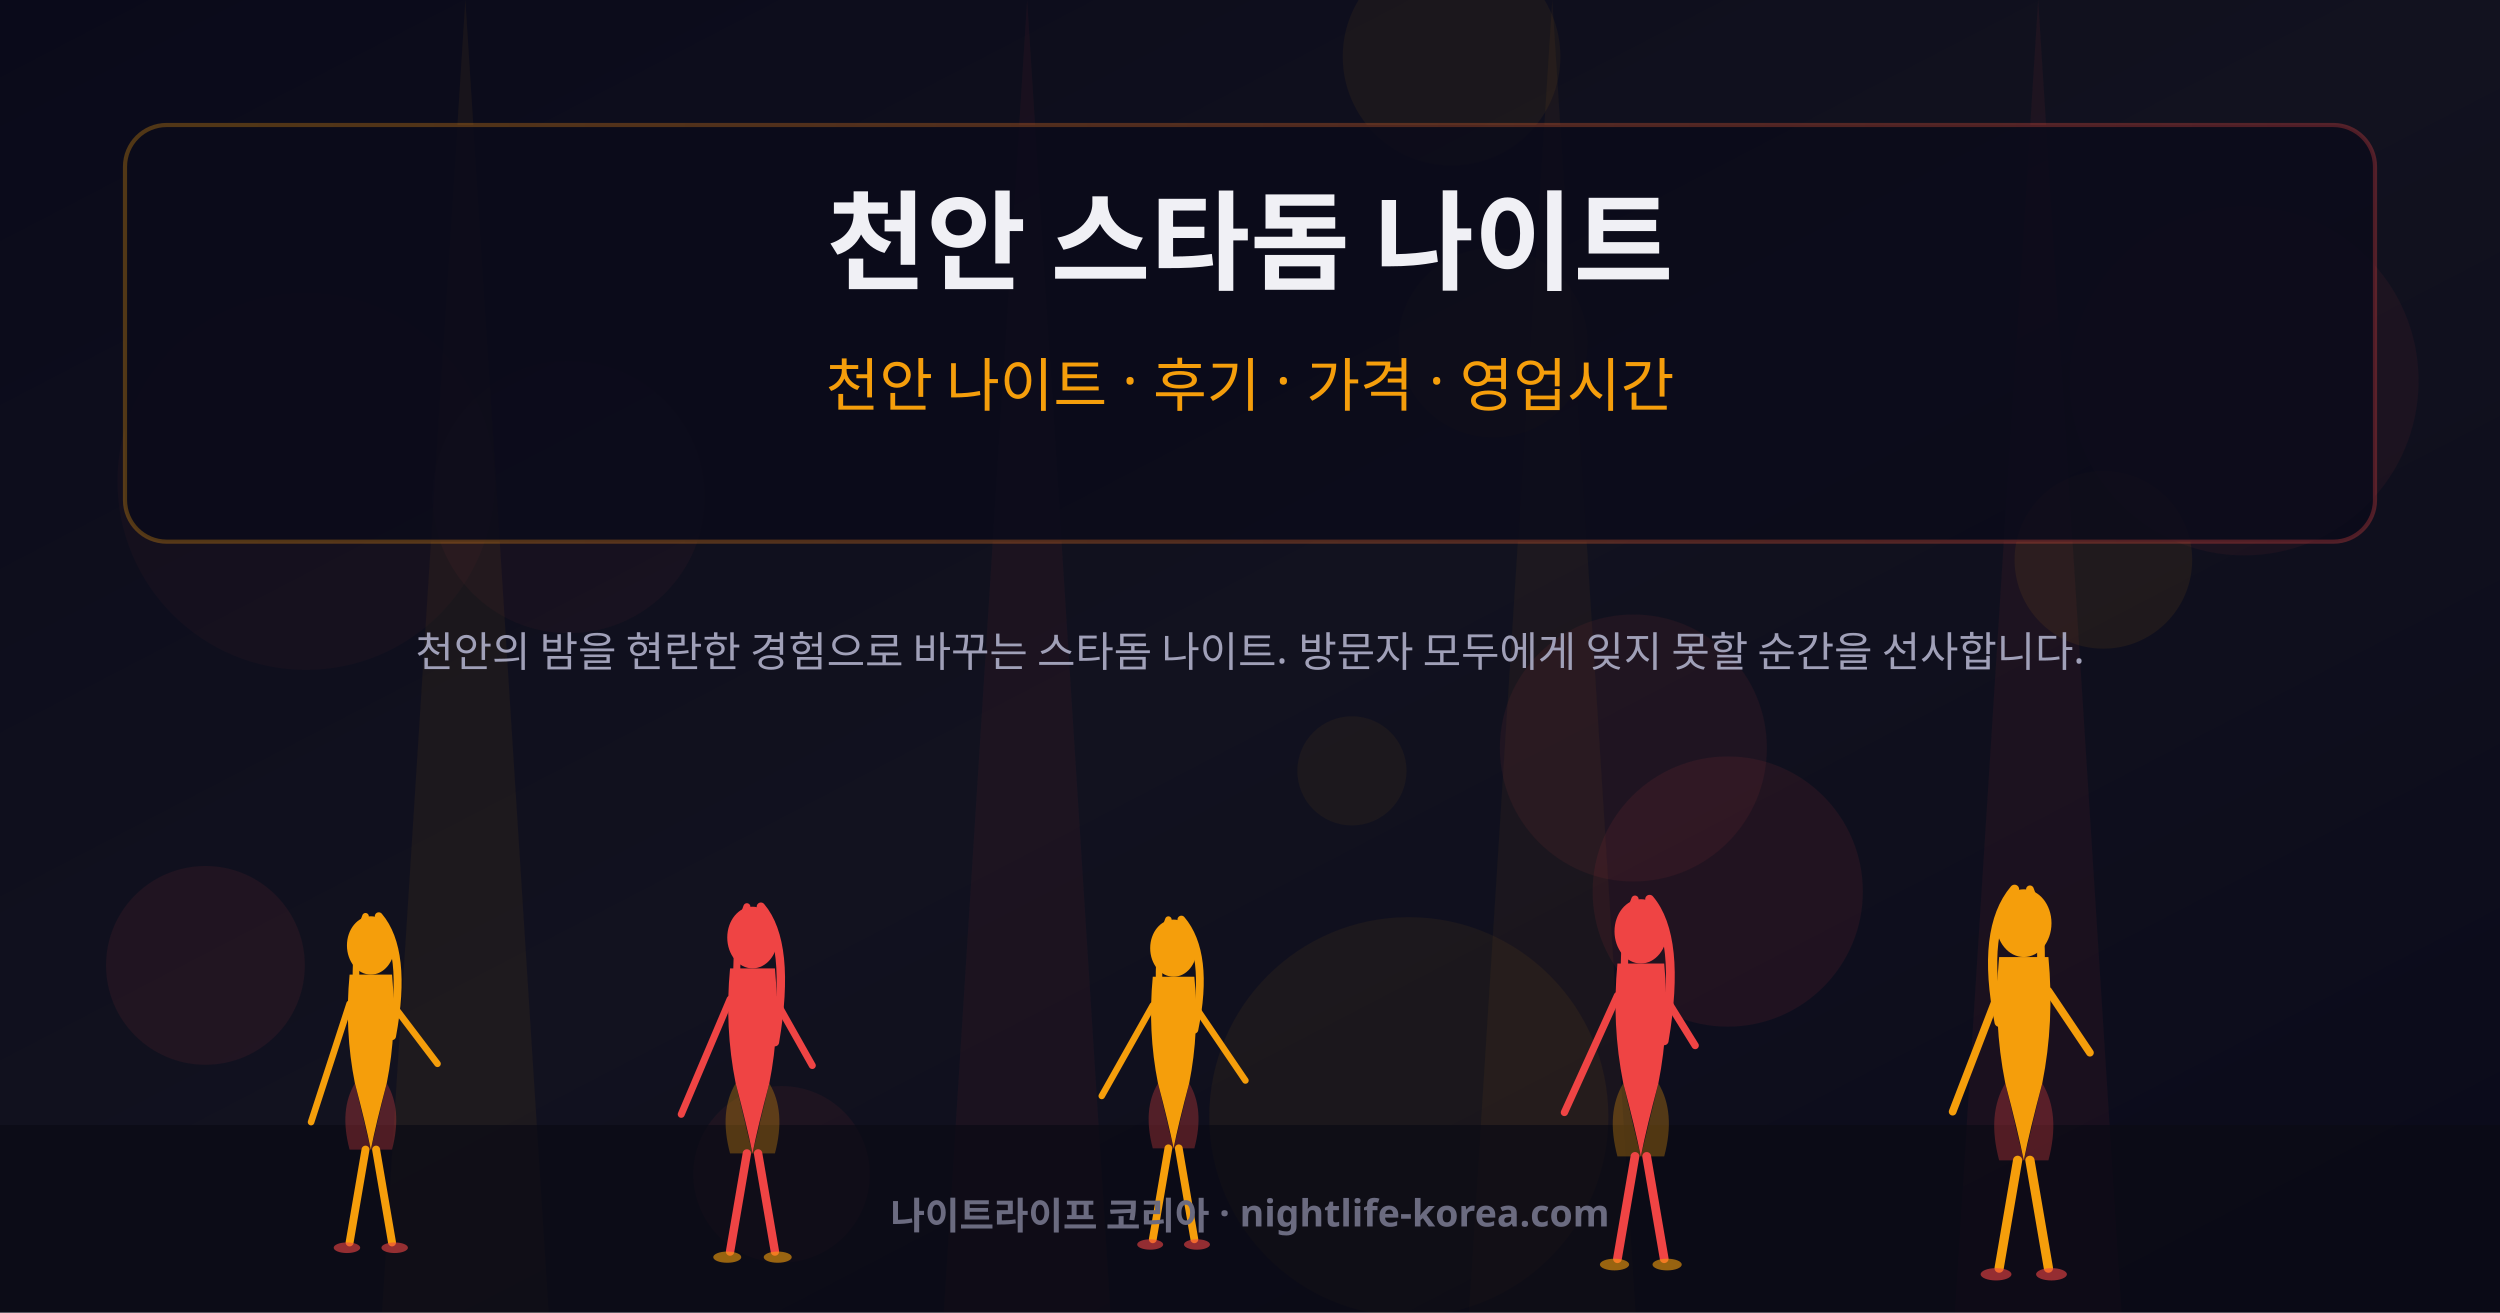
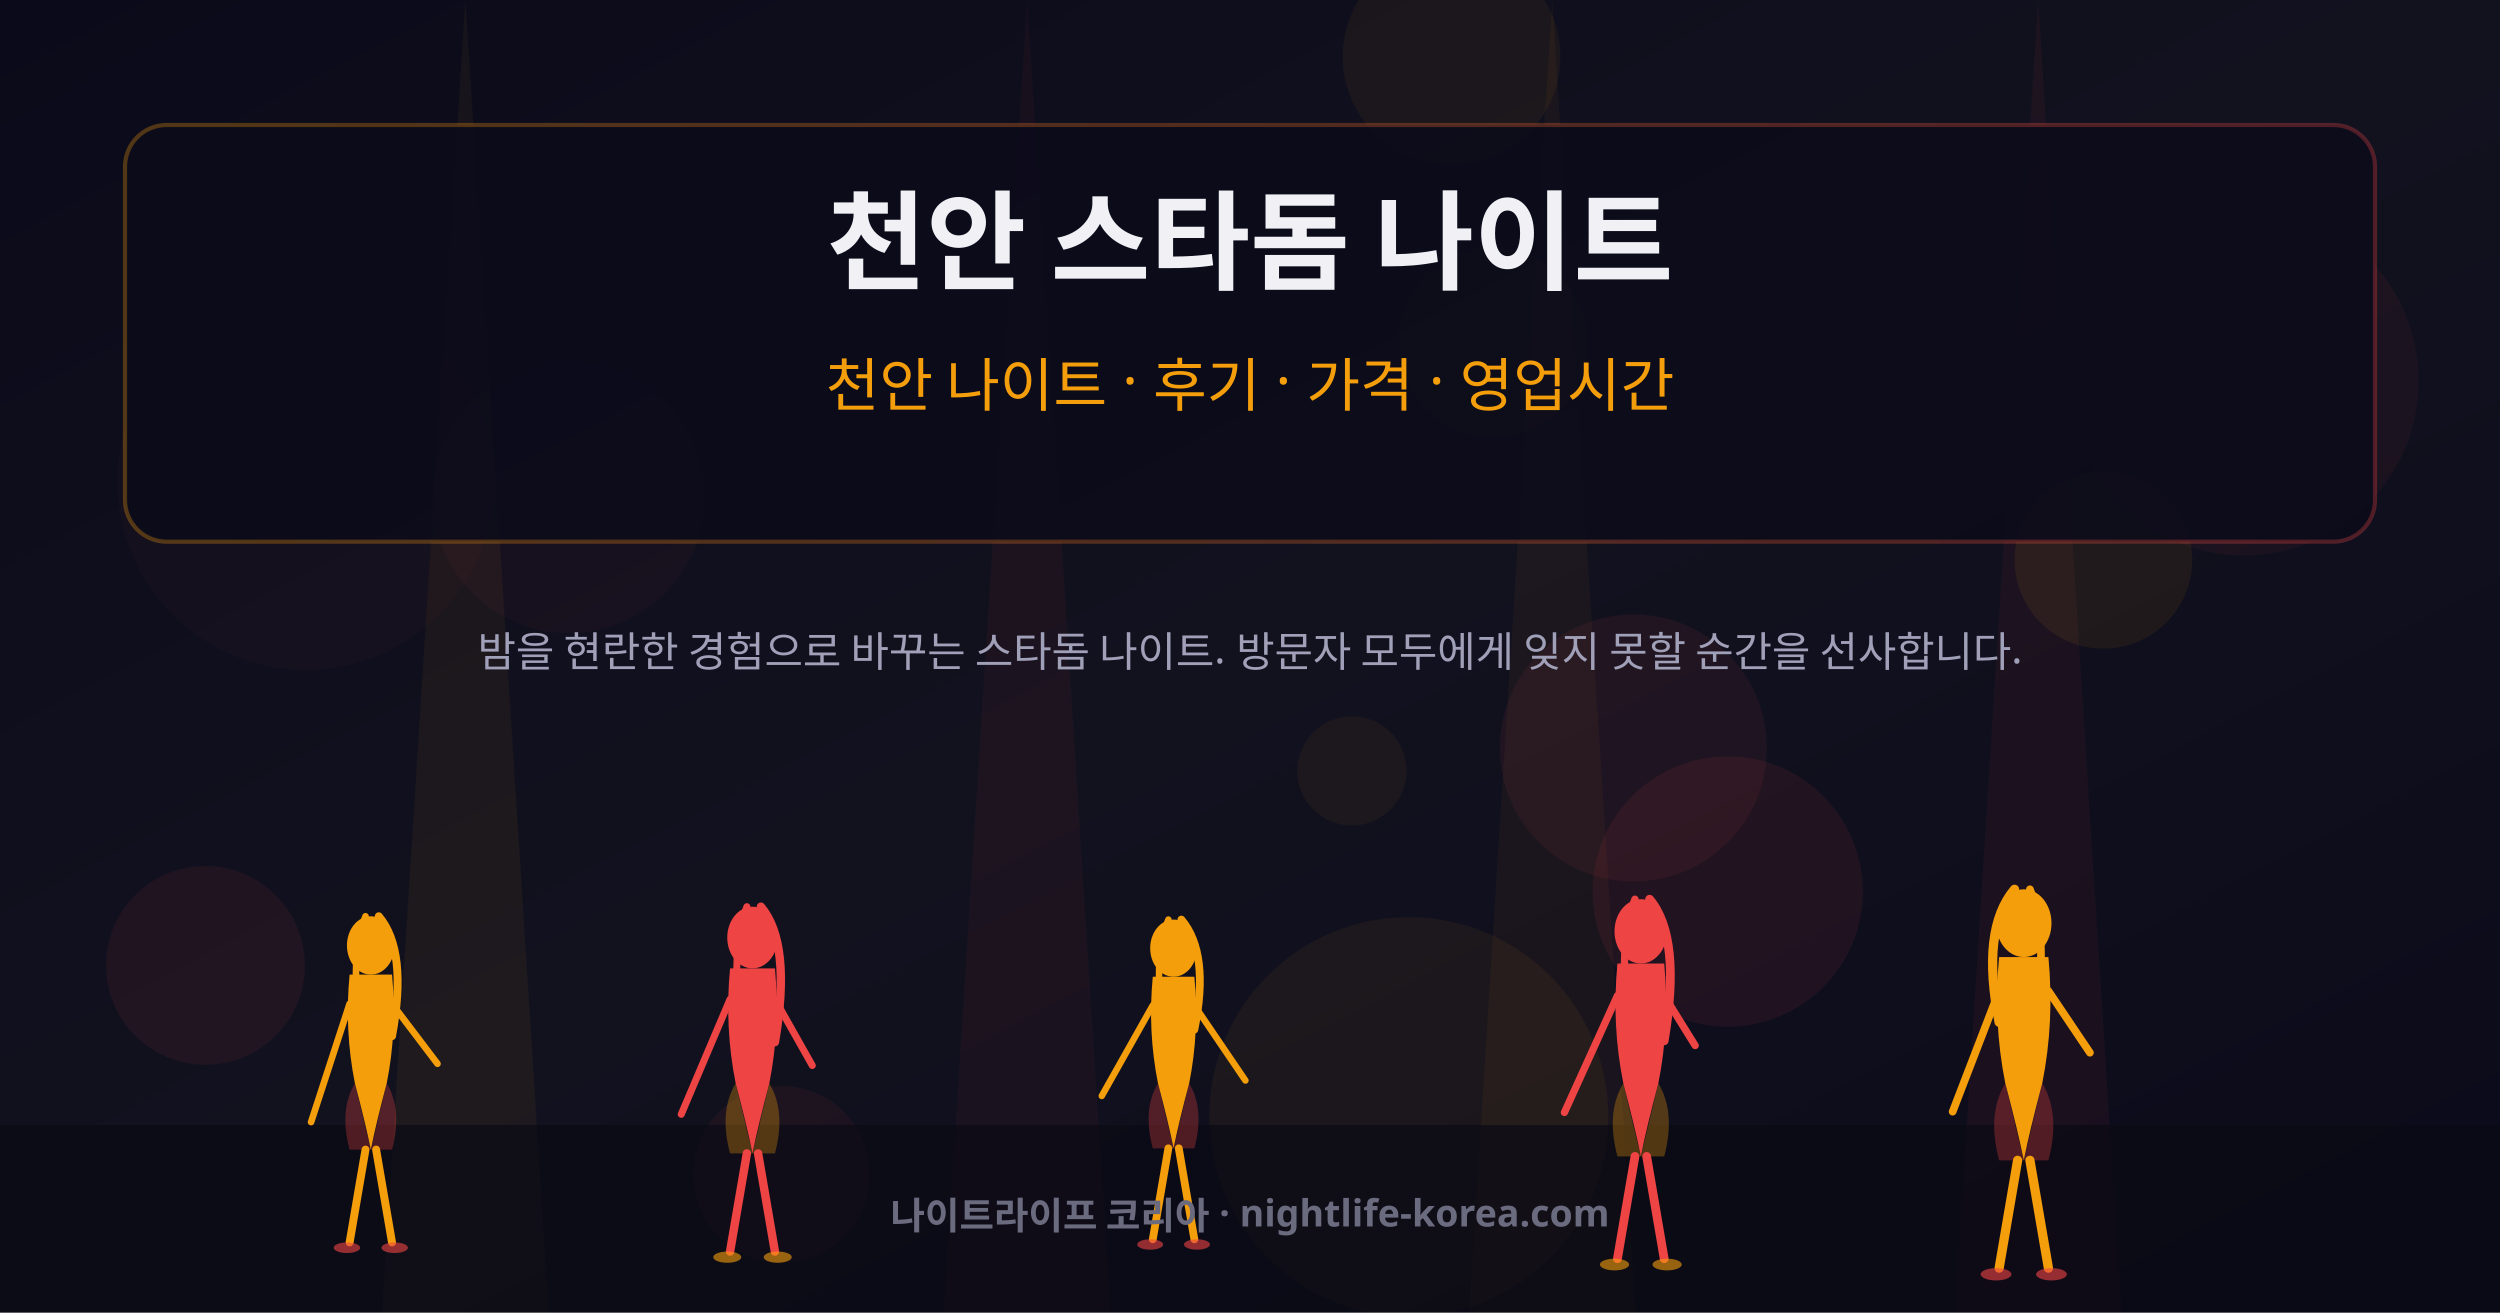
<svg xmlns="http://www.w3.org/2000/svg" viewBox="0 0 1200 630" width="1200" height="630">
  <defs>
    <linearGradient id="ogbg" x1="0%" y1="0%" x2="100%" y2="100%">
      <stop offset="0%" style="stop-color:#0a0a1a" />
      <stop offset="50%" style="stop-color:#12121f" />
      <stop offset="100%" style="stop-color:#0a0a1a" />
    </linearGradient>
    <linearGradient id="ogtxt" x1="0%" y1="0%" x2="100%" y2="0%">
      <stop offset="0%" style="stop-color:#f59e0b" />
      <stop offset="100%" style="stop-color:#ef4444" />
    </linearGradient>
  </defs>
  <rect width="1200" height="630" fill="url(#ogbg)" />
  <polygon points="223.372,0 183.372,630 263.372,630" fill="#f59e0b" opacity="0.055" />
  <polygon points="493.027,0 453.027,630 533.027,630" fill="#ef4444" opacity="0.052" />
  <polygon points="745.094,0 705.094,630 785.094,630" fill="#f59e0b" opacity="0.05" />
  <polygon points="978.317,0 938.317,630 1018.317,630" fill="#ef4444" opacity="0.062" />
  <circle cx="1077.159" cy="182.825" r="83.762" fill="#ef4444" opacity="0.055" />
  <circle cx="375.141" cy="563.711" r="42.395" fill="#ef4444" opacity="0.061" />
  <circle cx="716.692" cy="164.585" r="45.461" fill="#f59e0b" opacity="0.065" />
  <circle cx="1009.623" cy="268.733" r="42.626" fill="#f59e0b" opacity="0.073" />
  <circle cx="676.236" cy="536.021" r="95.783" fill="#f59e0b" opacity="0.058" />
  <circle cx="146.882" cy="231.053" r="90.511" fill="#ef4444" opacity="0.03" />
  <circle cx="829.313" cy="427.938" r="64.86" fill="#ef4444" opacity="0.079" />
  <circle cx="98.608" cy="463.389" r="47.714" fill="#ef4444" opacity="0.072" />
  <circle cx="272.99" cy="238.577" r="65.314" fill="#ef4444" opacity="0.042" />
  <circle cx="784.022" cy="359.045" r="64.091" fill="#ef4444" opacity="0.067" />
  <circle cx="696.749" cy="27.18" r="52.225" fill="#f59e0b" opacity="0.058" />
  <circle cx="648.93" cy="370.014" r="26.186" fill="#f59e0b" opacity="0.052" />
  <rect x="0" y="540" width="1200" height="90" fill="#0a0a14" opacity="0.7" />
  <g transform="translate(177.9896,520) scale(1.27278)">
    <ellipse cx="0" cy="-52" rx="9" ry="11" fill="#f59e0b" />
    <path d="M3,-63 Q14,-50 8,-17.8" stroke="#f59e0b" stroke-width="3" fill="none" stroke-linecap="round" />
    <path d="M-2,-63 Q-8,-48 -4,-20.8" stroke="#f59e0b" stroke-width="2.5" fill="none" stroke-linecap="round" />
    <path d="M-8,-41 Q-10,-20 -6,0 Q-2,15 0,25 Q2,15 6,0 Q10,-20 8,-41 Z" fill="#f59e0b" />
    <path d="M-6,0 Q-12,10 -8,25 L0,25 Z" fill="#ef4444" opacity="0.3" />
    <path d="M6,0 Q12,10 8,25 L0,25 Z" fill="#ef4444" opacity="0.3" />
    <line x1="-2" y1="25" x2="-8" y2="60" stroke="#f59e0b" stroke-width="3" stroke-linecap="round" />
    <line x1="2" y1="25" x2="8" y2="60" stroke="#f59e0b" stroke-width="3" stroke-linecap="round" />
    <ellipse cx="-9" cy="62" rx="5" ry="2" fill="#ef4444" opacity="0.6" />
    <ellipse cx="9" cy="62" rx="5" ry="2" fill="#ef4444" opacity="0.6" />
    <line x1="-8" y1="-30" x2="-22.526" y2="14.614" stroke="#f59e0b" stroke-width="2.5" stroke-linecap="round" />
    <line x1="8" y1="-30" x2="25.145" y2="-7.382" stroke="#f59e0b" stroke-width="2.5" stroke-linecap="round" />
  </g>
  <g transform="translate(361.194,520) scale(1.345762)">
    <ellipse cx="0" cy="-52" rx="9" ry="11" fill="#ef4444" />
    <path d="M3,-63 Q14,-50 8,-14.696" stroke="#ef4444" stroke-width="3" fill="none" stroke-linecap="round" />
    <path d="M-2,-63 Q-8,-48 -4,-17.696" stroke="#ef4444" stroke-width="2.5" fill="none" stroke-linecap="round" />
    <path d="M-8,-41 Q-10,-20 -6,0 Q-2,15 0,25 Q2,15 6,0 Q10,-20 8,-41 Z" fill="#ef4444" />
    <path d="M-6,0 Q-12,10 -8,25 L0,25 Z" fill="#f59e0b" opacity="0.3" />
    <path d="M6,0 Q12,10 8,25 L0,25 Z" fill="#f59e0b" opacity="0.3" />
    <line x1="-2" y1="25" x2="-8" y2="60" stroke="#ef4444" stroke-width="3" stroke-linecap="round" />
    <line x1="2" y1="25" x2="8" y2="60" stroke="#ef4444" stroke-width="3" stroke-linecap="round" />
    <ellipse cx="-9" cy="62" rx="5" ry="2" fill="#f59e0b" opacity="0.6" />
    <ellipse cx="9" cy="62" rx="5" ry="2" fill="#f59e0b" opacity="0.6" />
    <line x1="-8" y1="-30" x2="-25.411" y2="11.051" stroke="#ef4444" stroke-width="2.5" stroke-linecap="round" />
    <line x1="8" y1="-30" x2="21.332" y2="-6.362" stroke="#ef4444" stroke-width="2.5" stroke-linecap="round" />
  </g>
  <g transform="translate(563.3158,520) scale(1.247678)">
    <ellipse cx="0" cy="-52" rx="9" ry="11" fill="#f59e0b" />
    <path d="M3,-63 Q14,-50 8,-20.657" stroke="#f59e0b" stroke-width="3" fill="none" stroke-linecap="round" />
    <path d="M-2,-63 Q-8,-48 -4,-23.657" stroke="#f59e0b" stroke-width="2.5" fill="none" stroke-linecap="round" />
    <path d="M-8,-41 Q-10,-20 -6,0 Q-2,15 0,25 Q2,15 6,0 Q10,-20 8,-41 Z" fill="#f59e0b" />
    <path d="M-6,0 Q-12,10 -8,25 L0,25 Z" fill="#ef4444" opacity="0.3" />
    <path d="M6,0 Q12,10 8,25 L0,25 Z" fill="#ef4444" opacity="0.3" />
    <line x1="-2" y1="25" x2="-8" y2="60" stroke="#f59e0b" stroke-width="3" stroke-linecap="round" />
    <line x1="2" y1="25" x2="8" y2="60" stroke="#f59e0b" stroke-width="3" stroke-linecap="round" />
    <ellipse cx="-9" cy="62" rx="5" ry="2" fill="#ef4444" opacity="0.6" />
    <ellipse cx="9" cy="62" rx="5" ry="2" fill="#ef4444" opacity="0.6" />
    <line x1="-8" y1="-30" x2="-27.631" y2="4.857" stroke="#f59e0b" stroke-width="2.5" stroke-linecap="round" />
    <line x1="8" y1="-30" x2="27.642" y2="-1.087" stroke="#f59e0b" stroke-width="2.5" stroke-linecap="round" />
  </g>
  <g transform="translate(787.5907,520) scale(1.402928)">
    <ellipse cx="0" cy="-52" rx="9" ry="11" fill="#ef4444" />
    <path d="M3,-63 Q14,-50 8,-14.547" stroke="#ef4444" stroke-width="3" fill="none" stroke-linecap="round" />
    <path d="M-2,-63 Q-8,-48 -4,-17.547" stroke="#ef4444" stroke-width="2.5" fill="none" stroke-linecap="round" />
    <path d="M-8,-41 Q-10,-20 -6,0 Q-2,15 0,25 Q2,15 6,0 Q10,-20 8,-41 Z" fill="#ef4444" />
    <path d="M-6,0 Q-12,10 -8,25 L0,25 Z" fill="#f59e0b" opacity="0.3" />
    <path d="M6,0 Q12,10 8,25 L0,25 Z" fill="#f59e0b" opacity="0.3" />
    <line x1="-2" y1="25" x2="-8" y2="60" stroke="#ef4444" stroke-width="3" stroke-linecap="round" />
    <line x1="2" y1="25" x2="8" y2="60" stroke="#ef4444" stroke-width="3" stroke-linecap="round" />
    <ellipse cx="-9" cy="62" rx="5" ry="2" fill="#f59e0b" opacity="0.6" />
    <ellipse cx="9" cy="62" rx="5" ry="2" fill="#f59e0b" opacity="0.6" />
    <line x1="-8" y1="-30" x2="-26.14" y2="9.963" stroke="#ef4444" stroke-width="2.5" stroke-linecap="round" />
    <line x1="8" y1="-30" x2="18.601" y2="-12.934" stroke="#ef4444" stroke-width="2.5" stroke-linecap="round" />
  </g>
  <g transform="translate(971.4104,520) scale(1.478358)">
    <ellipse cx="0" cy="-52" rx="9" ry="11" fill="#f59e0b" />
    <path d="M-3,-63 Q-14,-50 -8,-19.846" stroke="#f59e0b" stroke-width="3" fill="none" stroke-linecap="round" />
    <path d="M2,-63 Q8,-48 4,-22.846" stroke="#f59e0b" stroke-width="2.5" fill="none" stroke-linecap="round" />
    <path d="M-8,-41 Q-10,-20 -6,0 Q-2,15 0,25 Q2,15 6,0 Q10,-20 8,-41 Z" fill="#f59e0b" />
    <path d="M-6,0 Q-12,10 -8,25 L0,25 Z" fill="#ef4444" opacity="0.3" />
    <path d="M6,0 Q12,10 8,25 L0,25 Z" fill="#ef4444" opacity="0.3" />
    <line x1="-2" y1="25" x2="-8" y2="60" stroke="#f59e0b" stroke-width="3" stroke-linecap="round" />
    <line x1="2" y1="25" x2="8" y2="60" stroke="#f59e0b" stroke-width="3" stroke-linecap="round" />
    <ellipse cx="-9" cy="62" rx="5" ry="2" fill="#ef4444" opacity="0.6" />
    <ellipse cx="9" cy="62" rx="5" ry="2" fill="#ef4444" opacity="0.6" />
    <line x1="-8" y1="-30" x2="-23.096" y2="9.202" stroke="#f59e0b" stroke-width="2.5" stroke-linecap="round" />
    <line x1="8" y1="-30" x2="21.482" y2="-9.943" stroke="#f59e0b" stroke-width="2.5" stroke-linecap="round" />
  </g>
  <rect x="60" y="60" width="1080" height="200" rx="20" fill="#0a0a1a" opacity="0.85" />
  <rect x="60" y="60" width="1080" height="200" rx="20" fill="none" stroke="url(#ogtxt)" stroke-width="2" opacity="0.3" />
  <text x="600" y="135" text-anchor="middle" font-family="'Noto Sans KR',sans-serif" font-size="52" font-weight="800" fill="#f0f0f5">천안 스타돔 나이트</text>
  <text x="600" y="195" text-anchor="middle" font-family="'Noto Sans KR',sans-serif" font-size="28" font-weight="500" fill="#f59e0b">천안 나이트 · 후기 · 가격 · 영업시간</text>
  <rect x="60" y="290" width="auto" height="40" rx="20" fill="#f59e0b" opacity="0.15" />
-   <text x="600" y="320" text-anchor="middle" font-family="'Noto Sans KR',sans-serif" font-size="20" fill="#a0a0b8">천안의 밤을 현란한 경험으로 바꾸는 스타돔 나이트. 방문자 모두에게 잊지 못할 순간을 선사합니다.</text>
+   <text x="600" y="320" text-anchor="middle" font-family="'Noto Sans KR',sans-serif" font-size="20" fill="#a0a0b8">밤을 현란한 경험으로 바꾸는 스타돔 나이트. 방문자 모두에게 잊지 못할 순간을 선사합니다.</text>
  <text x="600" y="590" text-anchor="middle" font-family="'Noto Sans KR',sans-serif" font-size="18" font-weight="600" fill="#6b6b80">나이트라이프 코리아 · nightlife-korea.com</text>
</svg>
